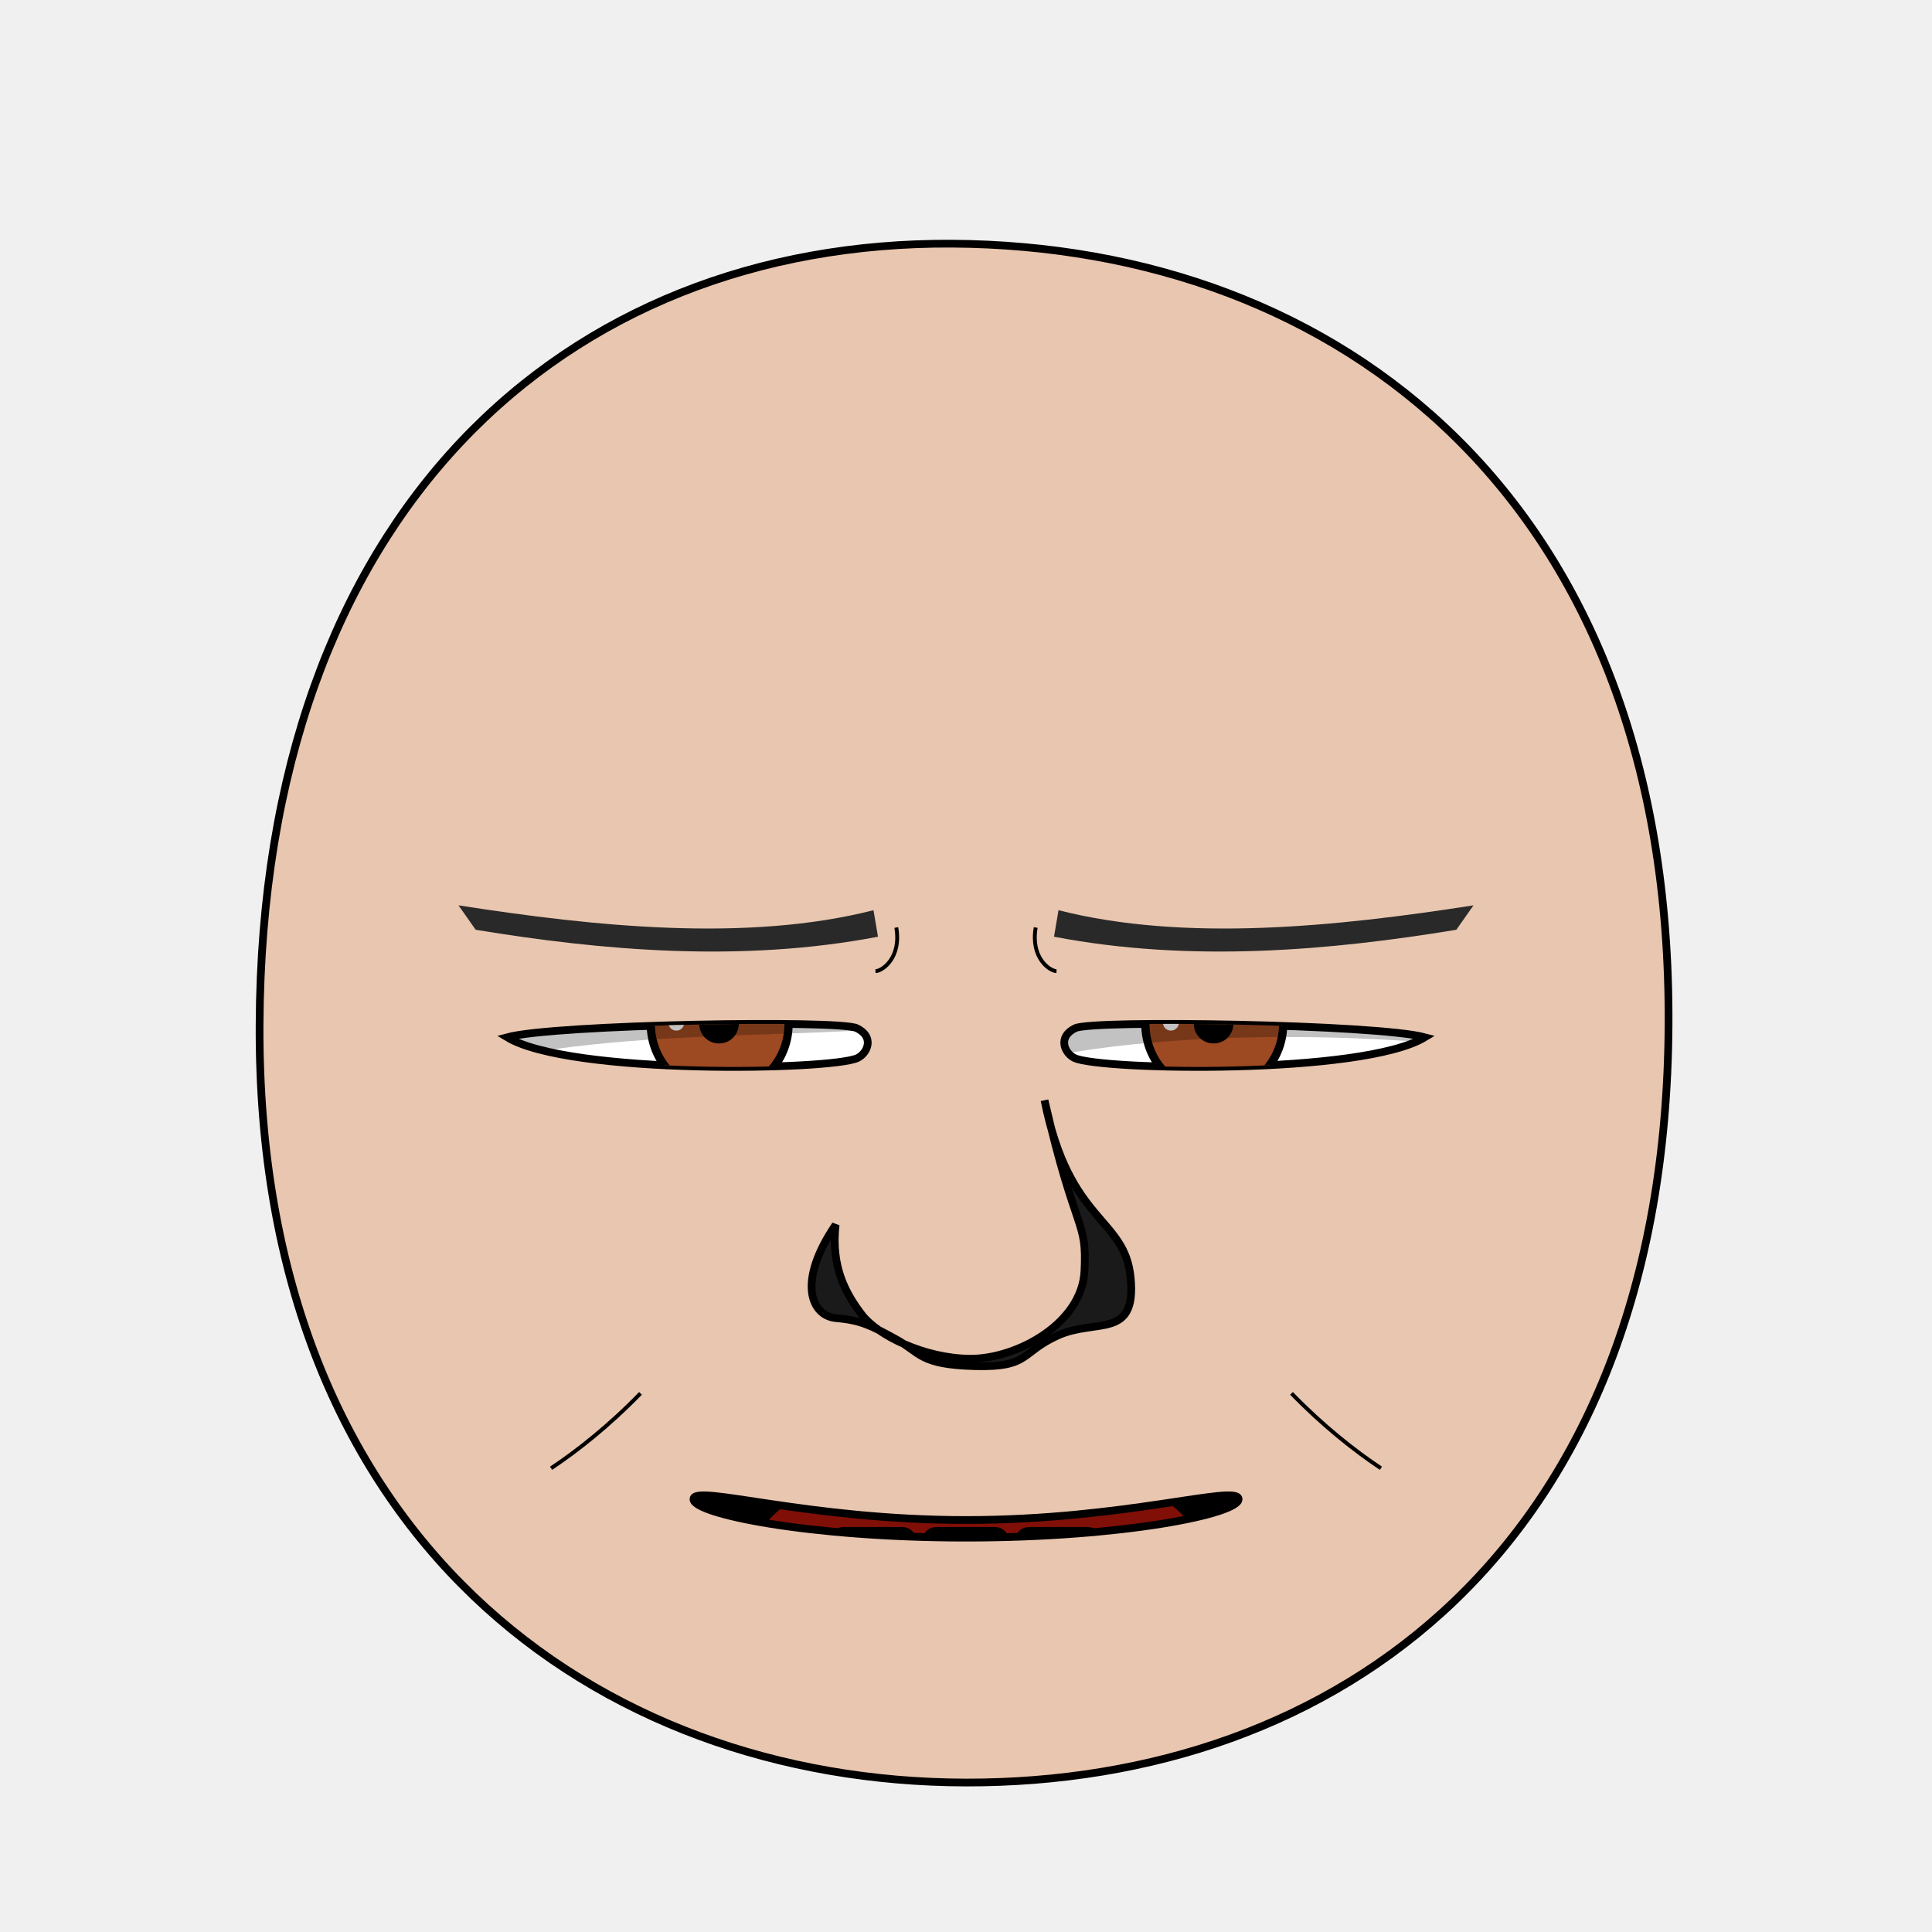
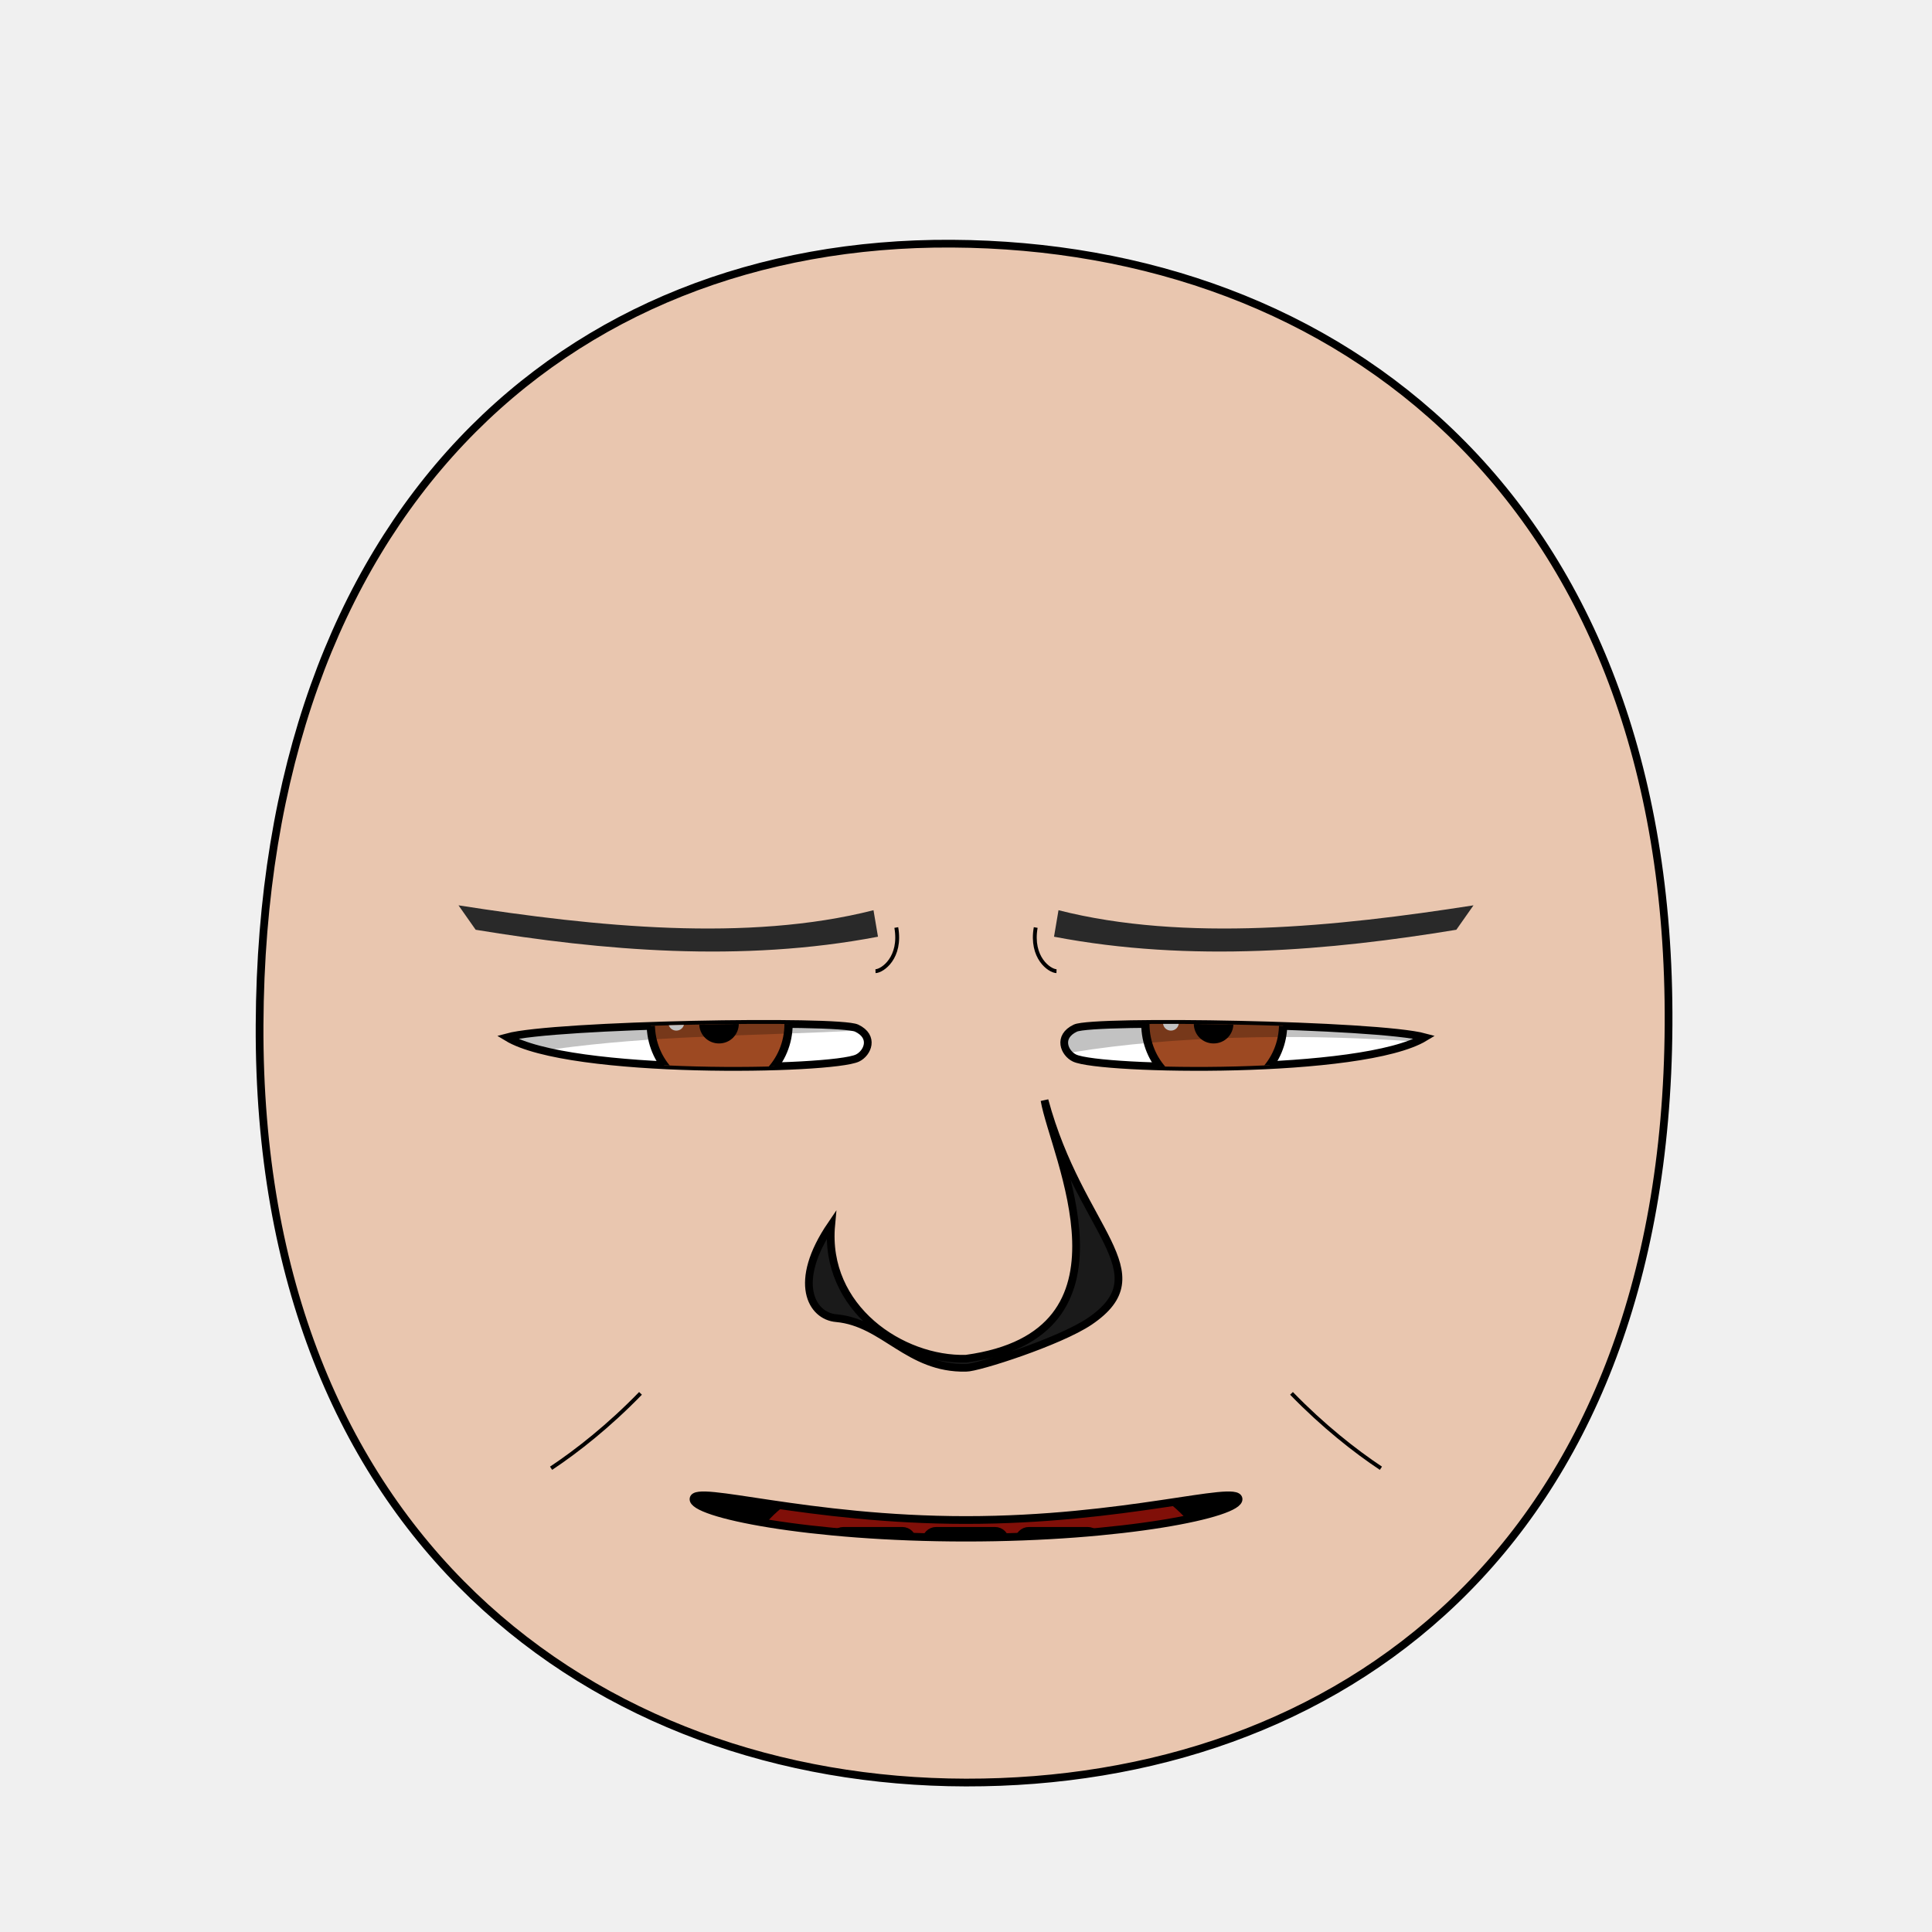
- <svg xmlns="http://www.w3.org/2000/svg" xmlns:xlink="http://www.w3.org/1999/xlink" viewBox="0 0 250 250" id="emoticon-front-view" height="100%" width="100%" version="1.1">
+ <svg xmlns="http://www.w3.org/2000/svg" xmlns:xlink="http://www.w3.org/1999/xlink" id="emoticon-front-view" viewBox="0 0 250 250" height="100%" width="100%" version="1.1">
  <defs id="defs">
    <clipPath id="clipPath-left-eye">
      <use transform="matrix(1,0,0,1,0,0)" x="0" width="1" xlink:href="#left-eye-outline" height="1" y="0" id="use-left-eye-outline-1">
</use>
    </clipPath>
    <clipPath id="clipPath-right-eye">
      <use transform="matrix(-1,0,0,1,250,0)" id="use-left-eye-outline-2" y="0" height="250" xlink:href="#left-eye-outline" width="250" x="0" morph="fixed">
</use>
    </clipPath>
    <clipPath id="clipPath-mouth" clipPathUnits="userSpaceOnUse">
      <use transform="matrix(1,0,0,1,0,0)" height="250" y="0" x="0" xlink:href="#mouth-outline" id="use-mouth-outline" width="250">
</use>
    </clipPath>
  </defs>
  <g id="head">
    <path d="M 124.98,230.66 C 172.77,230.75 215.51,200.57 215.91,132.64 216.3,64.72 173.26,31.81 123.18,31.53 73.1,31.24 33.88,66.28 33.59,132.64 33.3,199.01 77.19,230.57 124.98,230.66 Z" style="fill:#e9c6af;stroke:#000000;stroke-width:1" id="head-outline">
</path>
  </g>
  <g id="left-eye">
    <path d="M 110.85,133.04 C 113.19,134.15 112.27,136.28 110.96,136.91 107.65,138.49 73.72,139.13 65.62,134.22 71.72,132.56 108.54,131.94 110.85,133.04 Z" style="fill:#ffffff;stroke:#000000;stroke-width:1" id="left-eye-outline">
</path>
    <g clip-path="url(#clipPath-left-eye)" id="left-eyeball">
      <g id="left-lens">
        <path d="M 1,0.5 C 1,0.78 0.78,1 0.5,1 0.22,1 0,0.78 0,0.5 0,0.22 0.22,0 0.5,0 0.78,0 1,0.22 1,0.5 z" transform="matrix(17.83,0,0,17.83,84.21,123.57)" style="fill:#9d4922;stroke:#000000;stroke-width:0.06" id="iris" morph="relative">
</path>
        <path d="M 1,0.5 C 1,0.78 0.78,1 0.5,1 0.22,1 0,0.78 0,0.5 0,0.22 0.22,0 0.5,0 0.78,0 1,0.22 1,0.5 z" transform="matrix(4.38,0,0,4.38,90.85,130.27)" style="fill:#000000;stroke:#000000;stroke-width:0.17" id="pupil" morph="relative">
</path>
        <path d="M 1,0.5 C 1,0.78 0.78,1 0.5,1 0.22,1 0,0.78 0,0.5 0,0.22 0.22,0 0.5,0 0.78,0 1,0.22 1,0.5 z" transform="matrix(2.05,0,0,2.05,86.49,131.31)" style="fill:#ffffff;stroke:none" id="glare" morph="transform-only">
</path>
      </g>
      <path d="M 50,75 125,75 125,132.19 C 100,135.24 76.74,131.89 50,140.7 Z" style="opacity:0.24;fill:#000000;stroke:#000000;stroke-width:0px" id="left-lid-shadow">
</path>
    </g>
  </g>
  <g id="right-eye">
    <use transform="matrix(-1,0,0,1,250,0)" id="right-eye-outline" y="0" height="250" xlink:href="#left-eye-outline" width="250" x="0" morph="fixed">
</use>
    <g clip-path="url(#clipPath-right-eye)" id="right-eyeball">
      <use transform="matrix(1,0,0,1,64,0)" id="right-lens" y="0" height="1" xlink:href="#left-lens" width="1" x="0" morph="fixed">
</use>
      <path d="M 125,139.53 125,75 200,75 200,136.84 C 185.33,133.88 146.79,131.84 125,139.53 Z" style="opacity:0.24;fill:#000000;stroke:#000000;stroke-width:0px" id="right-lid-shadow">
</path>
    </g>
  </g>
  <path d="M 113.61,121.21 C 95.91,124.6 77.81,122.99 61.55,120.31 L 59.33,117.15 C 77.05,119.92 96.74,121.93 113.03,117.78 Z" style="fill:#292929;stroke-width:1" id="left-eye-brow">
</path>
  <g id="nose">
-     <path d="M 108.13,158.49 C 107.51,164.03 109.5,167.46 111.52,170.11 113.53,172.76 119.59,175.79 125.57,175.82 131.55,175.84 140.01,171.28 140.33,164.46 140.67,157.65 139.25,160.07 135.16,142.38 138.36,158.42 145.58,157.44 146.31,165.39 147.06,173.34 141.84,170.59 136.91,172.8 132,175.01 133.32,176.97 126.14,176.78 118.96,176.59 119.14,175.05 115.95,173.3 112.76,171.55 111.41,170.84 108.22,170.57 105.02,170.31 103.04,165.96 108.13,158.49 Z" style="fill:#1a1a1a;stroke:#000000;stroke-width:1" id="nose-outline">
+     <path d="M 107.56,158.49 C 106.56,169.29 116.68,176.05 125,175.82 148.21,172.66 136.37,149.44 135.16,142.38 139.72,159.32 150.37,164.65 140.98,171 137.1,173.61 126.53,177.01 125,176.99 117.49,177.15 114.44,171.14 108.22,170.57 105.02,170.31 102.47,165.96 107.56,158.49 Z" style="fill:#1a1a1a;stroke:#000000;stroke-width:1" id="nose-outline">
</path>
  </g>
  <use transform="matrix(-1,0,0,1,250,0)" x="0" width="250" xlink:href="#left-eye-brow" height="250" y="0" id="right-eye-brow">
</use>
  <g id="mouth">
    <g id="mouth-interior" clip-path="url(#clipPath-mouth)">
-       <rect style="fill:#000000;stroke:none" x="68.16" width="119.944" id="mouth-background" height="66.556" y="159.934">
+       <rect style="fill:#000000;stroke:none" id="mouth-background" x="68.16" width="119.944" height="66.556" y="159.934">
</rect>
      <path d="M 94.84,211.42 C 94.51,191.12 110.73,189.74 126.96,189.07 144.51,188.36 158.42,193.11 158.42,211.42 137.23,211.42 116.04,211.42 94.84,211.42 Z" style="fill:#800f08;stroke:none" id="tongue">
</path>
      <g transform="matrix(1,0,0,1,0.5,6.99)" morph="fix-children" id="upper-teeth">
        <rect width="10.356" x="96.362" ry="1.325" transform="matrix(0.991225,0.1321854,0,1,0,0)" rx="1.336" y="158.085" height="15.123" id="tooth-02" style="fill:#ffffff;fill-opacity:1;stroke:#000000;stroke-width:1.004;stroke-opacity:1">
</rect>
        <rect rx="1.325" y="169.917" height="15.123" transform="matrix(0.999781,0.02092668,0,1,0,0)" id="tooth-03" width="10.267" x="107.205" ry="1.325" style="fill:#ffffff;fill-opacity:1;stroke:#000000;stroke-width:1;stroke-opacity:1">
</rect>
        <rect width="10.265" x="119.182" ry="1.325" rx="1.325" y="172.327" height="15.123" id="tooth-04" style="fill:#ffffff;fill-opacity:1;stroke:#000000;stroke-opacity:1">
</rect>
        <rect rx="1.325" y="175.003" height="15.123" transform="matrix(0.999781,-0.02092669,0,1,0,0)" id="tooth-05" width="10.267" x="131.211" ry="1.325" style="fill:#ffffff;fill-opacity:1;stroke:#000000;stroke-width:1;stroke-opacity:1">
</rect>
        <rect width="10.394" x="144.894" ry="1.325" transform="matrix(0.9876076,-0.1569434,0,1,0,0)" rx="1.341" y="194.778" height="15.123" id="tooth-06" style="fill:#ffffff;fill-opacity:1;stroke:#000000;stroke-width:1.006;stroke-opacity:1">
</rect>
      </g>
      <g transform="matrix(1,0,0,1,0.5,26)" id="lower-teeth" morph="fix-children">
        <rect style="fill:#ffffff;fill-opacity:1;stroke:#000000;stroke-opacity:1" ry="1.325" x="95.315" width="10.265" id="tooth-09" height="15.123" y="172.091" rx="1.325">
</rect>
        <rect style="fill:#ffffff;fill-opacity:1;stroke:#000000;stroke-opacity:1" id="tooth-10" height="15.123" y="172.091" rx="1.325" ry="1.325" x="107.315" width="10.265">
</rect>
        <rect style="fill:#ffffff;fill-opacity:1;stroke:#000000;stroke-opacity:1" ry="1.325" x="119.315" width="10.265" id="tooth-11" height="15.123" y="172.091" rx="1.325">
</rect>
        <rect style="fill:#ffffff;fill-opacity:1;stroke:#000000;stroke-opacity:1" id="tooth-12" height="15.123" y="172.091" rx="1.325" ry="1.325" x="131.315" width="10.265">
</rect>
        <rect style="fill:#ffffff;fill-opacity:1;stroke:#000000;stroke-opacity:1" ry="1.325" x="143.315" width="10.265" id="tooth-13" height="15.123" y="172.091" rx="1.325">
</rect>
      </g>
    </g>
    <path style="fill:none;stroke:#000000;stroke-width:1px" d="M 160.27,193.95 C 160.51,195.86 145.37,198.97 125,198.97 104.63,198.97 89.49,195.86 89.74,193.95 89.98,192.06 104.44,196.69 125,196.69 145.56,196.69 160.02,192.06 160.27,193.95 Z" id="mouth-outline">
</path>
  </g>
  <g id="wrinkles">
    <path d="M 115.98,120.02 C 116.66,123.91 114.2,125.64 113.29,125.67" style="fill:none;stroke:#000000;stroke-width:0.5" id="wrinkle-left-brow">
</path>
    <path d="M 71.31,189.99 C 74.64,187.78 78.81,184.5 82.88,180.3" style="fill:none;stroke:#000000;stroke-width:0.5" id="wrinkle-left-cheek">
</path>
    <use transform="matrix(-1,0,0,1,250,0)" morph="fixed" height="250" y="0" x="0" xlink:href="#wrinkle-left-brow" id="wrinkle-right-brow" width="250">
</use>
    <use transform="matrix(-1,0,0,1,250,0)" morph="fixed" height="250" y="0" x="0" xlink:href="#wrinkle-left-cheek" id="wrinkle-right-cheek" width="250">
</use>
  </g>
</svg>
